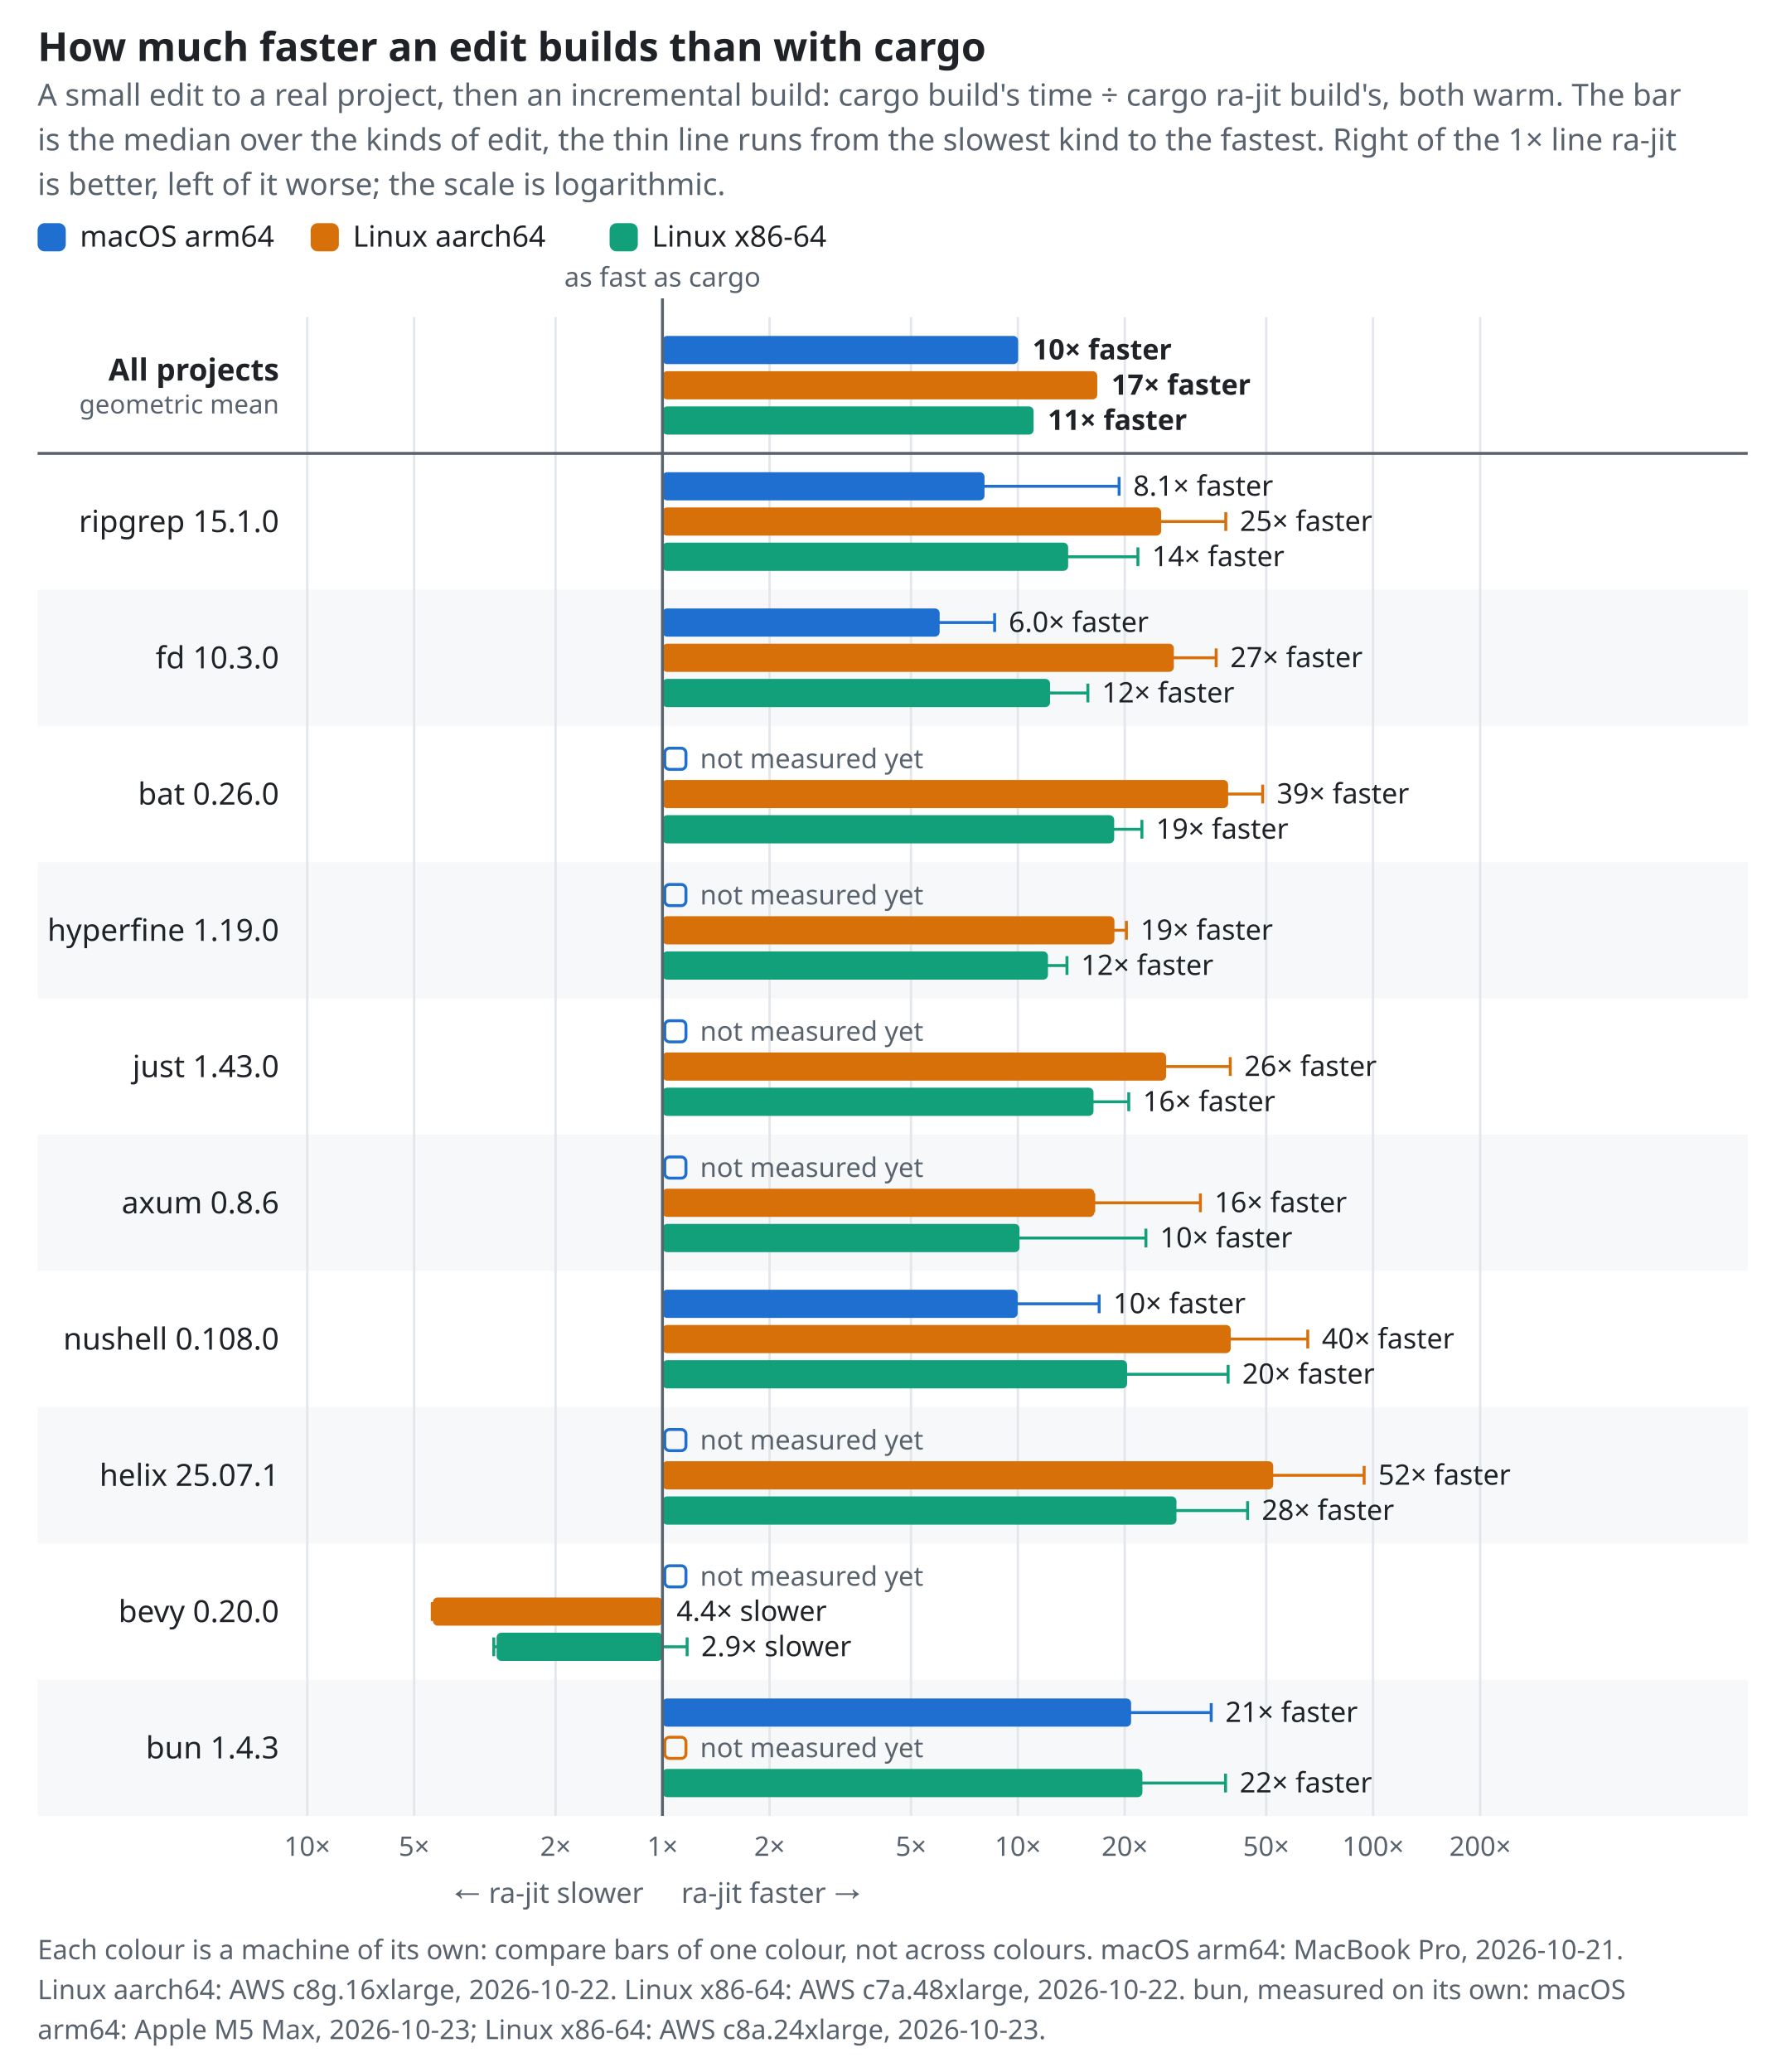
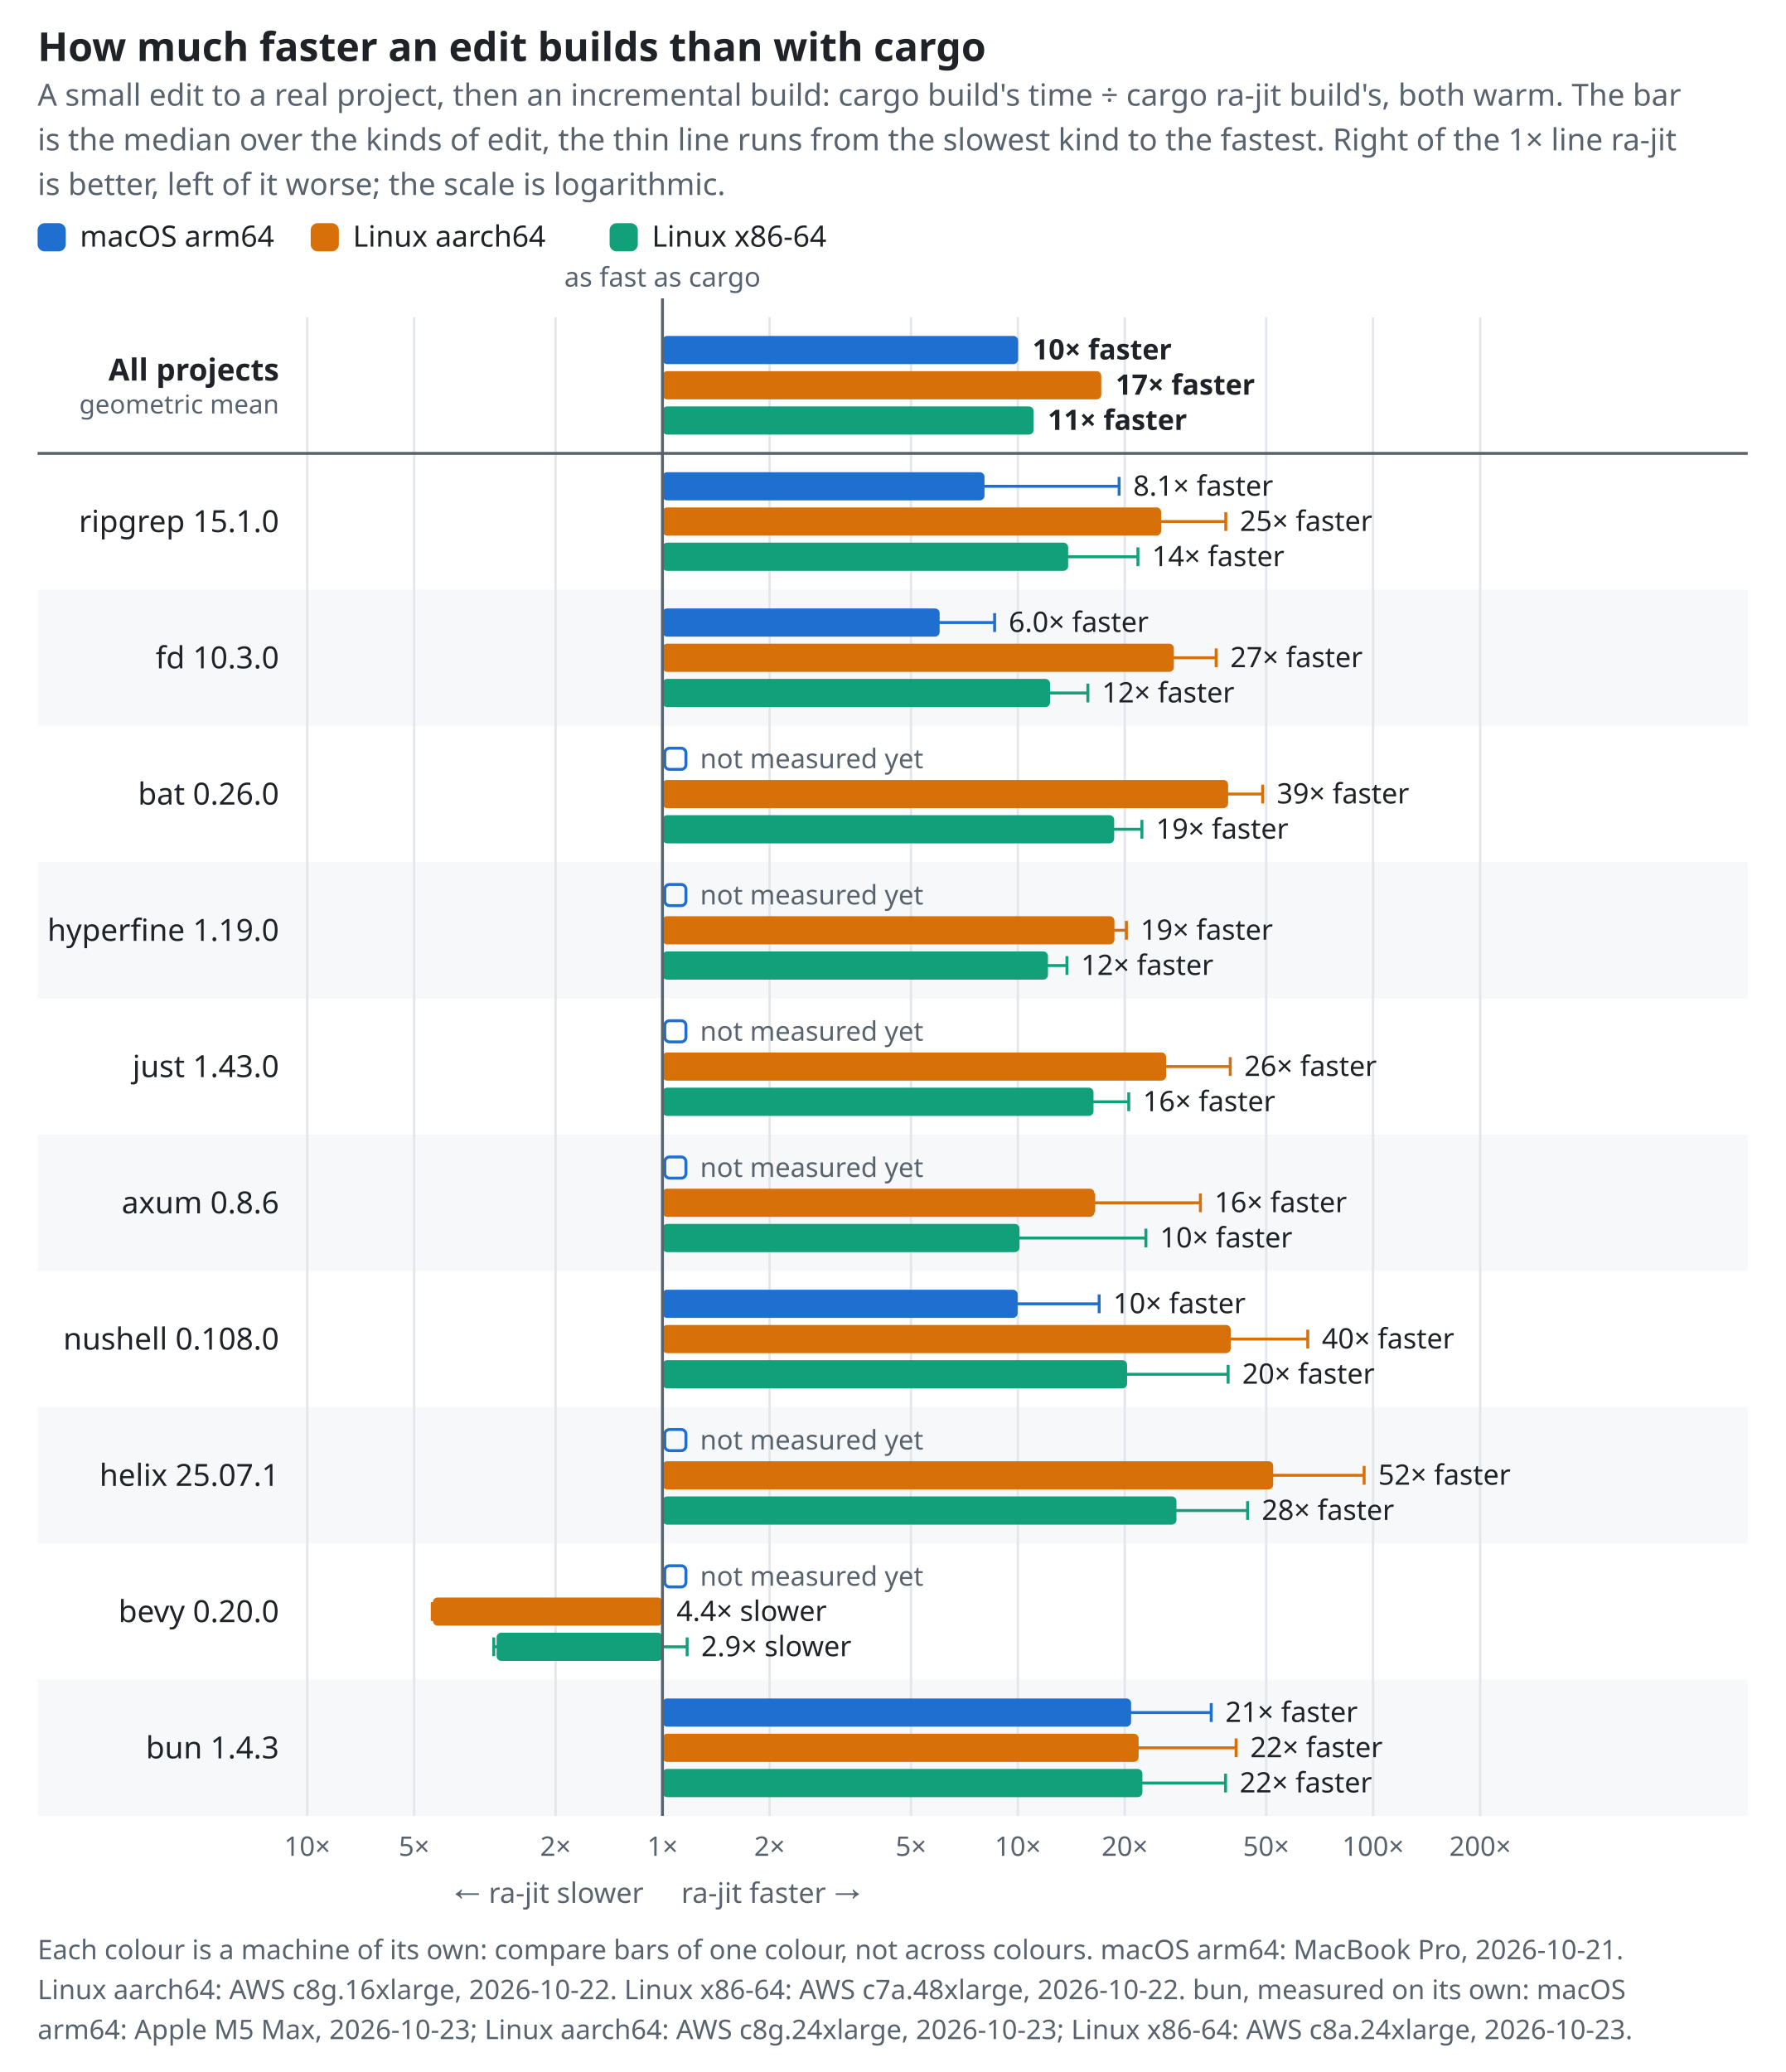
<svg xmlns="http://www.w3.org/2000/svg" width="760" height="882" viewBox="0 0 760 882" role="img" aria-label="How much faster an edit builds than with cargo">
  <style>text{font-family:-apple-system, BlinkMacSystemFont, 'Segoe UI', 'Noto Sans', Helvetica, Arial, sans-serif;fill:#1f2328}.d{fill:#59636e}.b{font-weight:600}.v{font-variant-numeric:tabular-nums}.g{stroke:#e3e7eb}.r{stroke:#59636e;stroke-width:1.25}.z{fill:#f6f8fa}.o{fill:none;stroke-width:1.25}.p0{fill:#1f6fd0}.w0{stroke:#1f6fd0}.p1{fill:#d8700a}.w1{stroke:#d8700a}.p2{fill:#12a07a}.w2{stroke:#12a07a}</style>
  <text x="16" y="26" font-size="17" class="b">How much faster an edit builds than with cargo</text>
  <text x="16" y="45" font-size="13" class="d">A small edit to a real project, then an incremental build: cargo build's time ÷ cargo ra-jit build's, both warm. The bar</text>
  <text x="16" y="64" font-size="13" class="d">is the median over the kinds of edit, the thin line runs from the slowest kind to the fastest. Right of the 1× line ra-jit</text>
  <text x="16" y="83" font-size="13" class="d">is better, left of it worse; the scale is logarithmic.</text>
  <rect x="16" y="95" width="12" height="12" rx="3" class="p0" />
  <text x="34" y="105" font-size="12.5">macOS arm64</text>
  <rect x="132.25" y="95" width="12" height="12" rx="3" class="p1" />
  <text x="150.2" y="105" font-size="12.5">Linux aarch64</text>
  <rect x="259.5" y="95" width="12" height="12" rx="3" class="p2" />
  <text x="277.5" y="105" font-size="12.5">Linux x86-64</text>
  <rect x="16" y="715" width="728" height="58" class="z" />
  <rect x="16" y="599" width="728" height="58" class="z" />
  <rect x="16" y="483" width="728" height="58" class="z" />
  <rect x="16" y="367" width="728" height="58" class="z" />
  <rect x="16" y="251" width="728" height="58" class="z" />
  <line x1="130.8" y1="135" x2="130.8" y2="773" class="g" />
  <line x1="176.3" y1="135" x2="176.3" y2="773" class="g" />
  <line x1="236.5" y1="135" x2="236.5" y2="773" class="g" />
  <line x1="282" y1="135" x2="282" y2="773" class="g" />
  <line x1="327.6" y1="135" x2="327.6" y2="773" class="g" />
  <line x1="387.8" y1="135" x2="387.8" y2="773" class="g" />
  <line x1="433.3" y1="135" x2="433.3" y2="773" class="g" />
  <line x1="478.8" y1="135" x2="478.8" y2="773" class="g" />
  <line x1="539" y1="135" x2="539" y2="773" class="g" />
  <line x1="584.5" y1="135" x2="584.5" y2="773" class="g" />
  <line x1="630.1" y1="135" x2="630.1" y2="773" class="g" />
  <line x1="16" y1="193" x2="744" y2="193" class="r" />
  <rect x="282" y="143" width="151.4" height="12" rx="2" class="p0" />
-   <rect x="282" y="158" width="185.1" height="12" rx="2" class="p1" />
+   <rect x="282" y="158" width="186.8" height="12" rx="2" class="p1" />
  <rect x="282" y="173" width="158" height="12" rx="2" class="p2" />
  <rect x="282" y="201" width="137.1" height="12" rx="2" class="p0" />
  <path d="M384.1 207H476.4M384.1 203v8M476.4 203v8" class="o w0" />
  <rect x="282" y="216" width="212.3" height="12" rx="2" class="p1" />
  <path d="M466.2 222H521.8M466.2 218v8M521.8 218v8" class="o w1" />
  <rect x="282" y="231" width="172.7" height="12" rx="2" class="p2" />
  <path d="M432.3 237H484.4M432.3 233v8M484.4 233v8" class="o w2" />
  <rect x="282" y="259" width="118" height="12" rx="2" class="p0" />
  <path d="M395.8 265H423.4M395.8 261v8M423.4 261v8" class="o w0" />
  <rect x="282" y="274" width="217.7" height="12" rx="2" class="p1" />
  <path d="M481.9 280H517.7M481.9 276v8M517.7 276v8" class="o w1" />
  <rect x="282" y="289" width="165" height="12" rx="2" class="p2" />
  <path d="M433.2 295H463.1M433.2 291v8M463.1 291v8" class="o w2" />
  <rect x="283" y="318.5" width="9" height="9" rx="2" class="o w0" />
  <rect x="282" y="332" width="240.8" height="12" rx="2" class="p1" />
  <path d="M501.1 338H537.5M501.1 334v8M537.5 334v8" class="o w1" />
  <rect x="282" y="347" width="192.3" height="12" rx="2" class="p2" />
  <path d="M440.8 353H486.1M440.8 349v8M486.1 349v8" class="o w2" />
  <rect x="283" y="376.5" width="9" height="9" rx="2" class="o w0" />
  <rect x="282" y="390" width="192.4" height="12" rx="2" class="p1" />
  <path d="M427.7 396H479.5M427.7 392v8M479.5 392v8" class="o w1" />
  <rect x="282" y="405" width="164.1" height="12" rx="2" class="p2" />
  <path d="M408 411H454.2M408 407v8M454.2 407v8" class="o w2" />
  <rect x="283" y="434.5" width="9" height="9" rx="2" class="o w0" />
  <rect x="282" y="448" width="214.4" height="12" rx="2" class="p1" />
  <path d="M484.3 454H523.7M484.3 450v8M523.7 450v8" class="o w1" />
  <rect x="282" y="463" width="183.5" height="12" rx="2" class="p2" />
  <path d="M448.7 469H480.5M448.7 465v8M480.5 465v8" class="o w2" />
  <rect x="283" y="492.5" width="9" height="9" rx="2" class="o w0" />
  <rect x="282" y="506" width="183.9" height="12" rx="2" class="p1" />
  <path d="M465.6 512H511M465.6 508v8M511 508v8" class="o w1" />
  <rect x="282" y="521" width="152" height="12" rx="2" class="p2" />
  <path d="M433.1 527H487.8M433.1 523v8M487.8 523v8" class="o w2" />
  <rect x="282" y="549" width="151.2" height="12" rx="2" class="p0" />
  <path d="M373 555H467.9M373 551v8M467.9 551v8" class="o w0" />
  <rect x="282" y="564" width="241.9" height="12" rx="2" class="p1" />
  <path d="M493.1 570H556.7M493.1 566v8M556.7 566v8" class="o w1" />
  <rect x="282" y="579" width="197.8" height="12" rx="2" class="p2" />
  <path d="M400.2 585H522.8M400.2 581v8M522.8 581v8" class="o w2" />
  <rect x="283" y="608.5" width="9" height="9" rx="2" class="o w0" />
  <rect x="282" y="622" width="260" height="12" rx="2" class="p1" />
  <path d="M510.7 628H580.7M510.7 624v8M580.7 624v8" class="o w1" />
  <rect x="282" y="637" width="218.8" height="12" rx="2" class="p2" />
  <path d="M458.8 643H531.1M458.8 639v8M531.1 639v8" class="o w2" />
  <rect x="283" y="666.5" width="9" height="9" rx="2" class="o w0" />
  <rect x="184.3" y="680" width="97.7" height="12" rx="2" class="p1" />
  <path d="M184 686H206.7M184 682v8M206.7 682v8" class="o w1" />
  <rect x="211.4" y="695" width="70.6" height="12" rx="2" class="p2" />
  <path d="M210.2 701H292.5M210.2 697v8M292.5 697v8" class="o w2" />
  <rect x="282" y="723" width="199.5" height="12" rx="2" class="p0" />
  <path d="M425 729H515.6M425 725v8M515.6 725v8" class="o w0" />
-   <rect x="283" y="739.5" width="9" height="9" rx="2" class="o w1" />
+   <rect x="282" y="738" width="202.7" height="12" rx="2" class="p1" />
+   <path d="M468 744H526.2M468 740v8M526.2 740v8" class="o w1" />
  <rect x="282" y="753" width="204.3" height="12" rx="2" class="p2" />
  <path d="M466.5 759H521.7M466.5 755v8M521.7 755v8" class="o w2" />
  <line x1="282" y1="127" x2="282" y2="773" class="r" />
  <text x="130.8" y="790" font-size="11.5" text-anchor="middle" class="d v">10×</text>
  <text x="176.3" y="790" font-size="11.5" text-anchor="middle" class="d v">5×</text>
  <text x="236.5" y="790" font-size="11.5" text-anchor="middle" class="d v">2×</text>
  <text x="282" y="790" font-size="11.5" text-anchor="middle" class="d v">1×</text>
  <text x="327.6" y="790" font-size="11.5" text-anchor="middle" class="d v">2×</text>
  <text x="387.8" y="790" font-size="11.5" text-anchor="middle" class="d v">5×</text>
  <text x="433.3" y="790" font-size="11.5" text-anchor="middle" class="d v">10×</text>
  <text x="478.8" y="790" font-size="11.5" text-anchor="middle" class="d v">20×</text>
  <text x="539" y="790" font-size="11.5" text-anchor="middle" class="d v">50×</text>
  <text x="584.5" y="790" font-size="11.5" text-anchor="middle" class="d v">100×</text>
  <text x="630.1" y="790" font-size="11.5" text-anchor="middle" class="d v">200×</text>
  <text x="118.8" y="162" font-size="13" text-anchor="end" class="b">All projects</text>
  <text x="118.8" y="176" font-size="11" text-anchor="end" class="d">geometric mean</text>
  <text x="439.5" y="153" font-size="12" class="v b">10× faster</text>
-   <text x="473.1" y="168" font-size="12" class="v b">17× faster</text>
+   <text x="474.9" y="168" font-size="12" class="v b">17× faster</text>
  <text x="446" y="183" font-size="12" class="v b">11× faster</text>
  <text x="118.8" y="226.5" font-size="13" text-anchor="end">ripgrep 15.1.0</text>
  <text x="482.4" y="211" font-size="12" class="v">8.1× faster</text>
  <text x="527.8" y="226" font-size="12" class="v">25× faster</text>
  <text x="490.4" y="241" font-size="12" class="v">14× faster</text>
  <text x="118.8" y="284.5" font-size="13" text-anchor="end">fd 10.3.0</text>
  <text x="429.4" y="269" font-size="12" class="v">6.0× faster</text>
  <text x="523.7" y="284" font-size="12" class="v">27× faster</text>
  <text x="469.1" y="299" font-size="12" class="v">12× faster</text>
  <text x="118.8" y="342.5" font-size="13" text-anchor="end">bat 0.26.0</text>
  <text x="298" y="327" font-size="11.5" class="d">not measured yet</text>
  <text x="543.5" y="342" font-size="12" class="v">39× faster</text>
  <text x="492.1" y="357" font-size="12" class="v">19× faster</text>
  <text x="118.8" y="400.5" font-size="13" text-anchor="end">hyperfine 1.19.0</text>
  <text x="298" y="385" font-size="11.5" class="d">not measured yet</text>
  <text x="485.5" y="400" font-size="12" class="v">19× faster</text>
  <text x="460.2" y="415" font-size="12" class="v">12× faster</text>
  <text x="118.8" y="458.5" font-size="13" text-anchor="end">just 1.43.0</text>
  <text x="298" y="443" font-size="11.5" class="d">not measured yet</text>
  <text x="529.7" y="458" font-size="12" class="v">26× faster</text>
  <text x="486.5" y="473" font-size="12" class="v">16× faster</text>
  <text x="118.8" y="516.5" font-size="13" text-anchor="end">axum 0.8.6</text>
  <text x="298" y="501" font-size="11.5" class="d">not measured yet</text>
  <text x="517" y="516" font-size="12" class="v">16× faster</text>
  <text x="493.8" y="531" font-size="12" class="v">10× faster</text>
  <text x="118.8" y="574.5" font-size="13" text-anchor="end">nushell 0.108.0</text>
  <text x="473.9" y="559" font-size="12" class="v">10× faster</text>
  <text x="562.7" y="574" font-size="12" class="v">40× faster</text>
  <text x="528.8" y="589" font-size="12" class="v">20× faster</text>
  <text x="118.8" y="632.5" font-size="13" text-anchor="end">helix 25.07.1</text>
  <text x="298" y="617" font-size="11.5" class="d">not measured yet</text>
  <text x="586.7" y="632" font-size="12" class="v">52× faster</text>
  <text x="537.1" y="647" font-size="12" class="v">28× faster</text>
  <text x="118.8" y="690.5" font-size="13" text-anchor="end">bevy 0.20.0</text>
  <text x="298" y="675" font-size="11.5" class="d">not measured yet</text>
  <text x="288" y="690" font-size="12" class="v">4.4× slower</text>
  <text x="298.5" y="705" font-size="12" class="v">2.9× slower</text>
  <text x="118.8" y="748.5" font-size="13" text-anchor="end">bun 1.4.3</text>
  <text x="521.6" y="733" font-size="12" class="v">21× faster</text>
-   <text x="298" y="748" font-size="11.5" class="d">not measured yet</text>
+   <text x="532.2" y="748" font-size="12" class="v">22× faster</text>
  <text x="527.7" y="763" font-size="12" class="v">22× faster</text>
  <text x="282" y="122" font-size="11.5" text-anchor="middle" class="d">as fast as cargo</text>
  <text x="274" y="810" font-size="12" text-anchor="end" class="d">← ra-jit slower</text>
  <text x="290" y="810" font-size="12" class="d">ra-jit faster →</text>
  <text x="16" y="834" font-size="11.5" class="d">Each colour is a machine of its own: compare bars of one colour, not across colours. macOS arm64: MacBook Pro, 2026-10-21.</text>
  <text x="16" y="851" font-size="11.5" class="d">Linux aarch64: AWS c8g.16xlarge, 2026-10-22. Linux x86-64: AWS c7a.48xlarge, 2026-10-22. bun, measured on its own: macOS</text>
-   <text x="16" y="868" font-size="11.5" class="d">arm64: Apple M5 Max, 2026-10-23; Linux x86-64: AWS c8a.24xlarge, 2026-10-23.</text>
+   <text x="16" y="868" font-size="11.5" class="d">arm64: Apple M5 Max, 2026-10-23; Linux aarch64: AWS c8g.24xlarge, 2026-10-23; Linux x86-64: AWS c8a.24xlarge, 2026-10-23.</text>
</svg>
